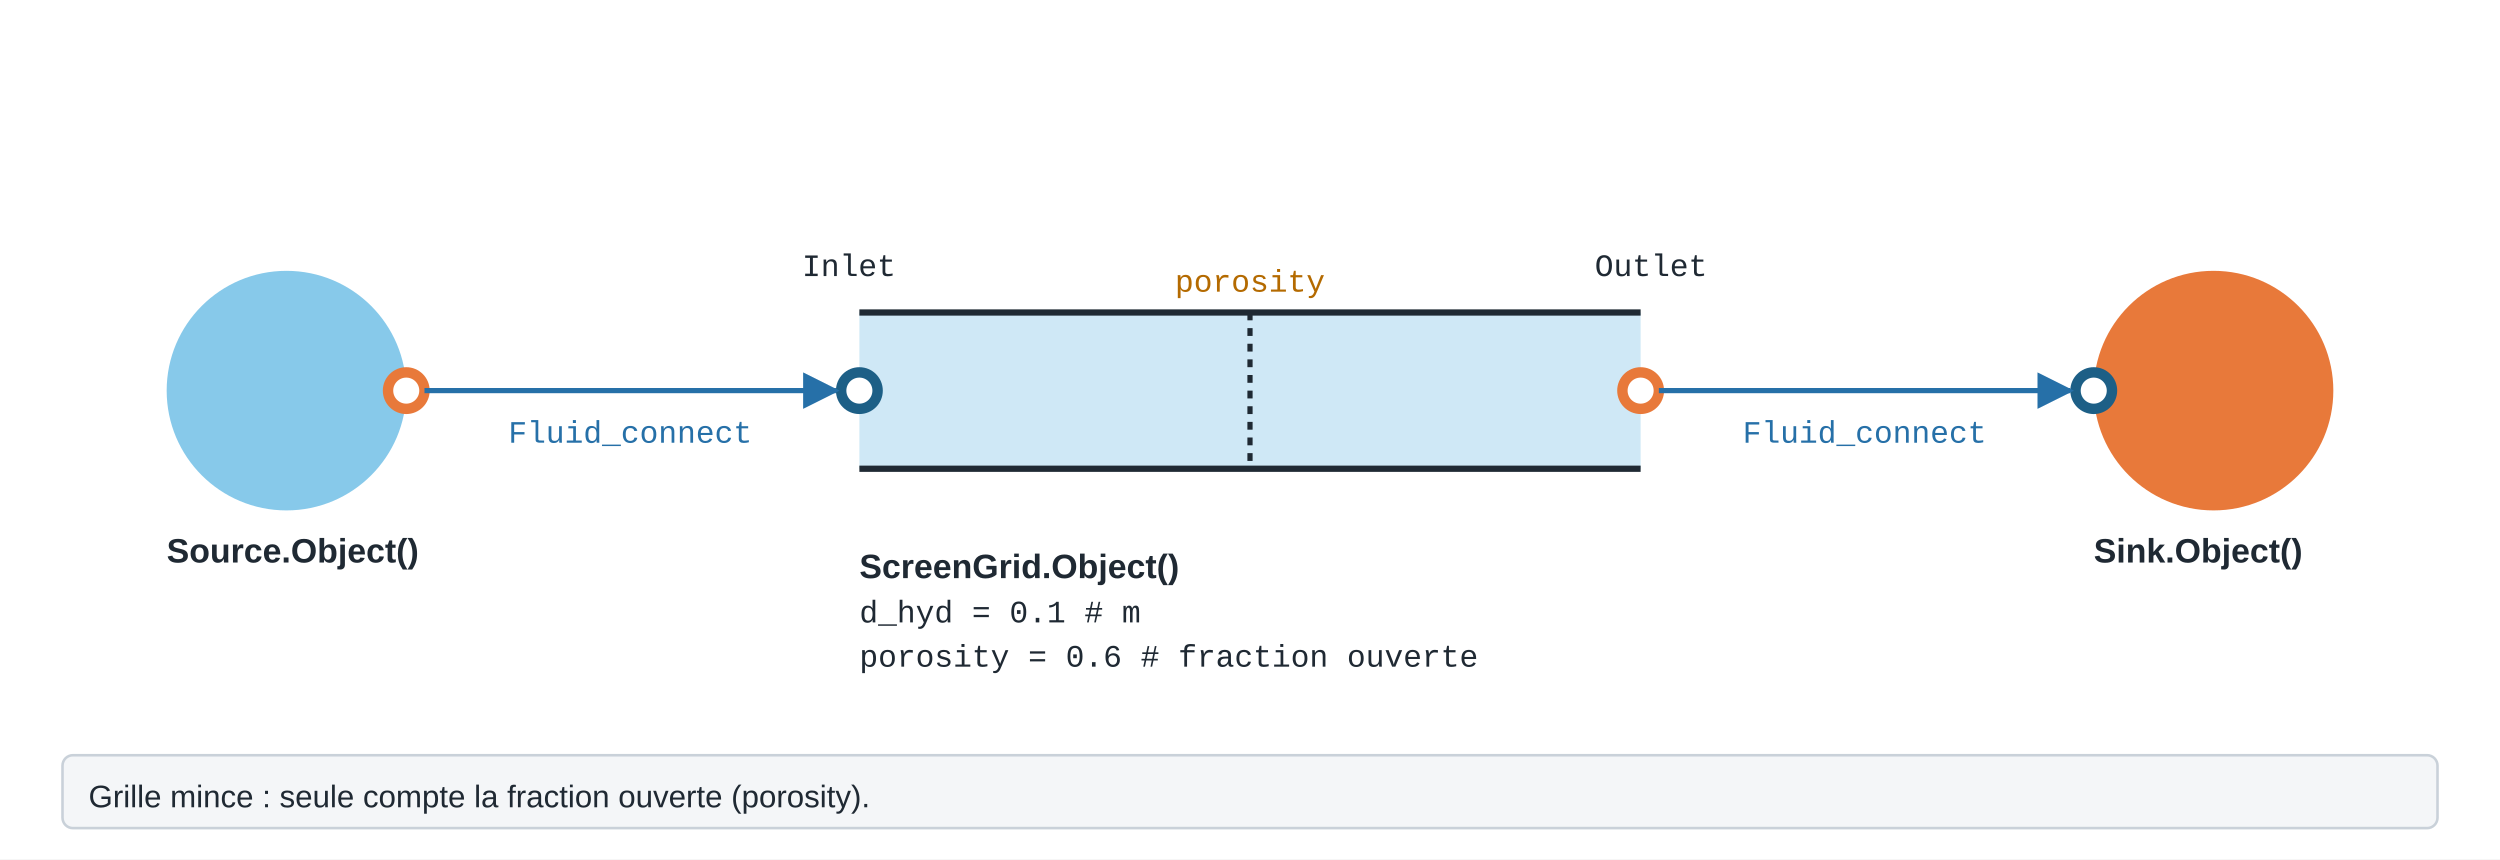
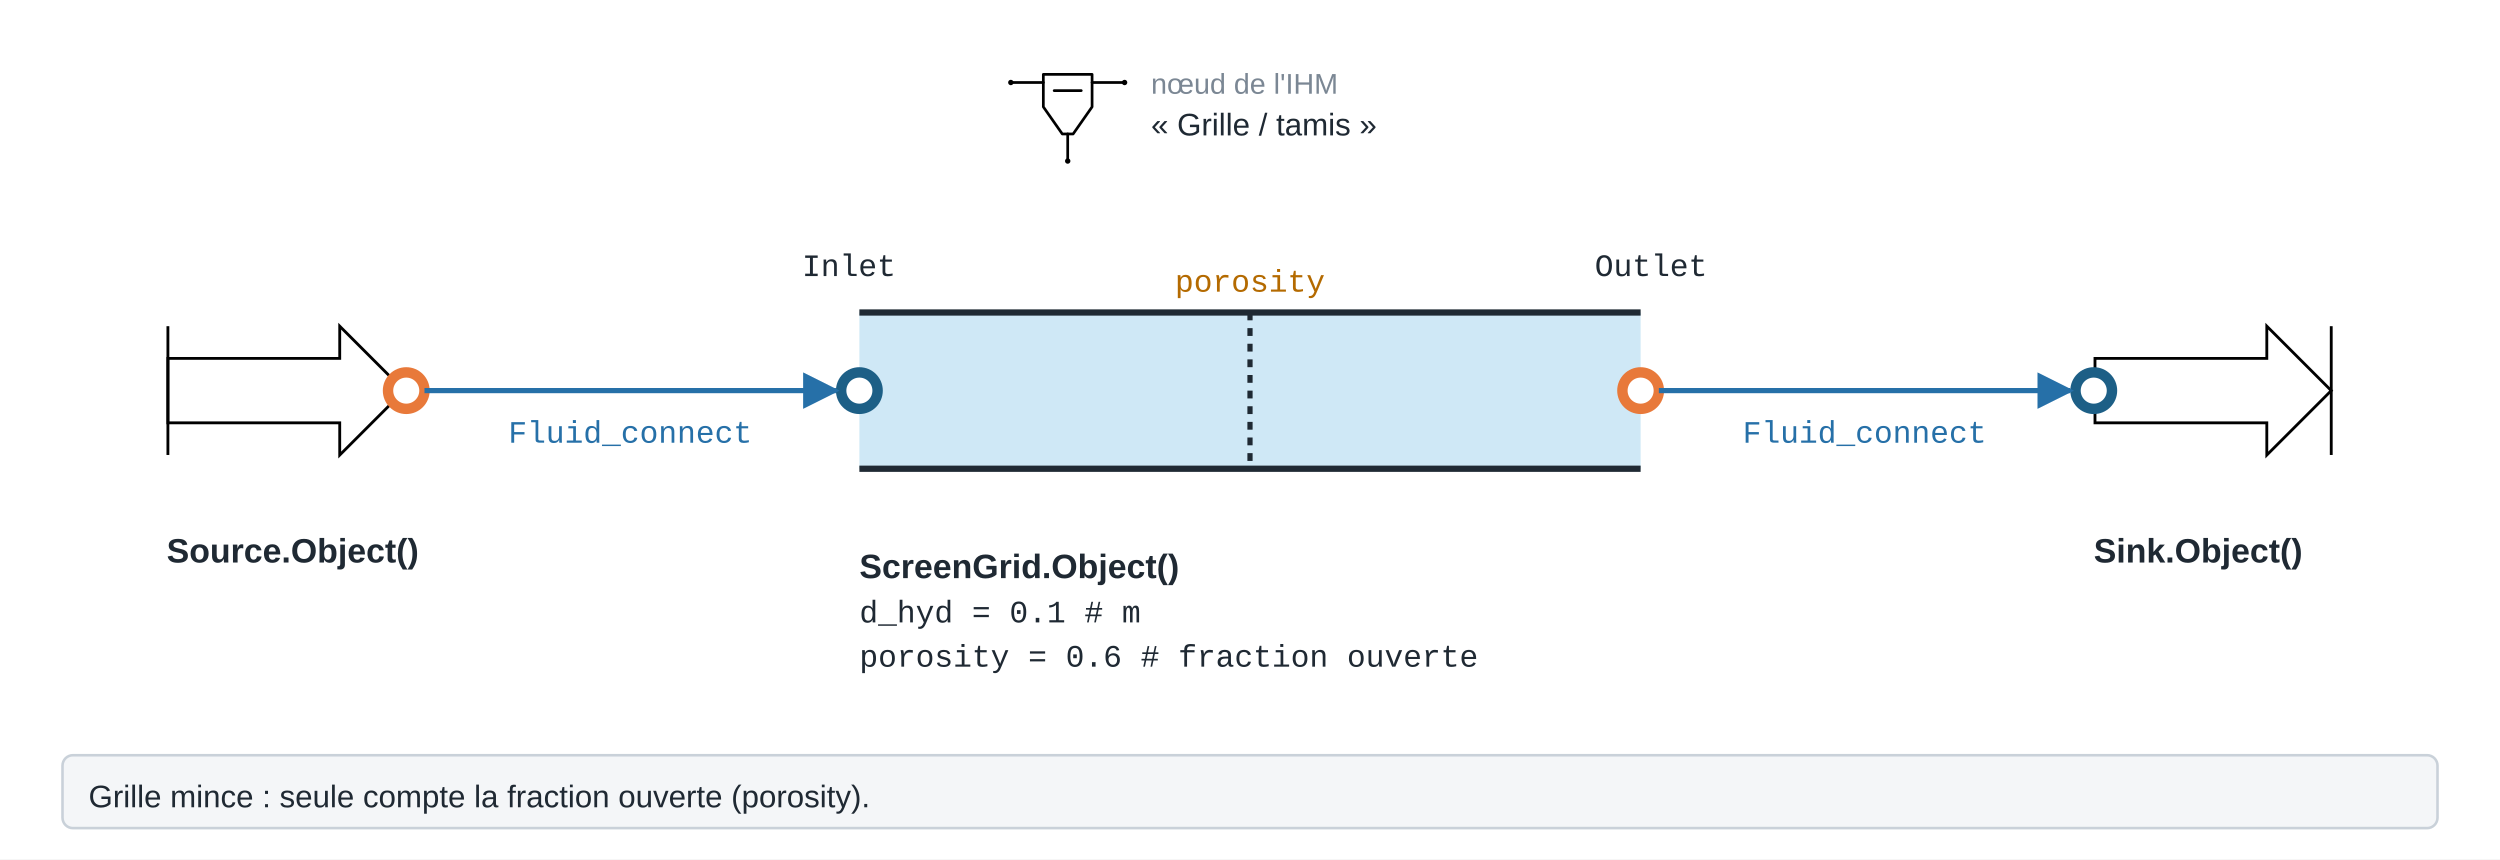
<svg xmlns="http://www.w3.org/2000/svg" width="960" height="330" viewBox="0 0 960 330" role="img" aria-label="Grille ou tamis">
  <defs>
    <marker id="fleche" viewBox="0 0 10 10" refX="9" refY="5" markerWidth="7" markerHeight="7" orient="auto-start-end">
      <path d="M 0 0 L 10 5 L 0 10 z" fill="#1f2933" />
    </marker>
    <marker id="fleche_cote" viewBox="0 0 10 10" refX="9" refY="5" markerWidth="6" markerHeight="6" orient="auto-start-end">
      <path d="M 0 0 L 10 5 L 0 10 z" fill="#b46a00" />
    </marker>
    <marker id="fleche_flux" viewBox="0 0 10 10" refX="9" refY="5" markerWidth="7" markerHeight="7" orient="auto-start-end">
      <path d="M 0 0 L 10 5 L 0 10 z" fill="#2670a8" />
    </marker>
  </defs>
  <rect width="960" height="330" fill="#ffffff" />
-   <circle cx="110.0" cy="150.0" r="46.0" fill="#87c9ea" stroke="none" stroke-width="0.0" />
+   <g transform="translate(64.00 123.83) scale(0.3172)">
+     <g transform="translate(-91 -451)">
+       <path d="M92.5 494.5 300.5 494.5 300.5 455.5 378.5 533.5 300.5 611.501 300.5 572.501 92.5 572.501Z" stroke="#000000" stroke-width="3.438" stroke-miterlimit="8" fill="none" fill-rule="evenodd" />
+       <path d="M92.5 455.5 92.5 611.405" stroke="#000000" stroke-width="3.438" stroke-miterlimit="8" fill="none" fill-rule="evenodd" />
+     </g>
+   </g>
  <text x="64.0" y="216.0" fill="#1f2933" text-anchor="start" font-family="Segoe UI, Arial, Helvetica, sans-serif" font-size="13" font-weight="600">Source.Object()</text>
  <circle cx="156.0" cy="150.0" r="7.0" fill="#ffffff" stroke="#e8793a" stroke-width="4" />
-   <circle cx="850.0" cy="150.0" r="46.0" fill="#e8793a" stroke="none" stroke-width="0.0" />
+   <g transform="translate(804.00 123.83) scale(0.3172)">
+     <g transform="translate(-91 -671)">
+       <path d="M92.5 714.5 300.5 714.5 300.5 675.5 378.5 753.5 300.5 831.501 300.5 792.501 92.5 792.501Z" stroke="#000000" stroke-width="3.438" stroke-miterlimit="8" fill="none" fill-rule="evenodd" />
+       <path d="M378.5 675.5 378.5 831.405" stroke="#000000" stroke-width="3.438" stroke-miterlimit="8" fill="none" fill-rule="evenodd" />
+     </g>
+   </g>
  <text x="804.0" y="216.0" fill="#1f2933" text-anchor="start" font-family="Segoe UI, Arial, Helvetica, sans-serif" font-size="13" font-weight="600">Sink.Object()</text>
+   <g transform="translate(384.00 14.00) scale(0.52)">
+     <g fill="none" stroke="#000000" stroke-width="2" stroke-linecap="round" stroke-linejoin="round">
+       <polygon points="32,28 68,28 68,52 54,72 46,72 32,52" />
+       <line x1="40" y1="40" x2="60" y2="40" />
+       <line x1="32" y1="34" x2="8" y2="34" />
+       <line x1="68" y1="34" x2="92" y2="34" />
+       <line x1="50" y1="72" x2="50" y2="92" />
+     </g>
+     <g class="ports">
+       <circle class="port" cx="8" cy="34" r="2.0" fill="#000000" stroke="none" data-port="port-w" data-dir="w" data-role="inlet" />
+       <circle class="port" cx="92" cy="34" r="2.0" fill="#000000" stroke="none" data-port="port-e" data-dir="e" data-role="outlet" />
+       <circle class="port" cx="50" cy="92" r="2.0" fill="#000000" stroke="none" data-port="port-s" data-dir="s" data-role="outlet" />
+     </g>
+   </g>
+   <text x="442.0" y="36.0" fill="#7b8794" text-anchor="start" font-family="Segoe UI, Arial, Helvetica, sans-serif" font-size="11">nœud de l'IHM</text>
+   <text x="442.0" y="52.0" fill="#1f2933" text-anchor="start" font-family="Segoe UI, Arial, Helvetica, sans-serif" font-size="12">« Grille / tamis »</text>
  <circle cx="804.0" cy="150.0" r="7.0" fill="#ffffff" stroke="#1d5f86" stroke-width="4" />
  <rect x="330.0" y="120.0" width="300.0" height="60.0" rx="0" fill="#cfe8f6" stroke="none" stroke-width="0" />
  <line x1="330.0" y1="120.0" x2="630.0" y2="120.0" stroke="#1f2933" stroke-width="2.4" />
  <line x1="330.0" y1="180.0" x2="630.0" y2="180.0" stroke="#1f2933" stroke-width="2.4" />
  <line x1="480.0" y1="120.0" x2="480.0" y2="180.0" stroke="#1f2933" stroke-width="2.0" stroke-dasharray="3 3" />
  <text x="480.0" y="112.0" fill="#b46a00" text-anchor="middle" font-family="Consolas, Courier New, monospace" font-size="12">porosity</text>
  <circle cx="330.0" cy="150.0" r="7.0" fill="#ffffff" stroke="#1d5f86" stroke-width="4" />
  <circle cx="630.0" cy="150.0" r="7.0" fill="#ffffff" stroke="#e8793a" stroke-width="4" />
  <text x="326.0" y="106.0" fill="#1f2933" text-anchor="middle" font-family="Consolas, Courier New, monospace" font-size="12">Inlet</text>
  <text x="634.0" y="106.0" fill="#1f2933" text-anchor="middle" font-family="Consolas, Courier New, monospace" font-size="12">Outlet</text>
  <polyline points="163.00,150.00 321.00,150.00" fill="none" stroke="#2670a8" stroke-width="2.0" stroke-linejoin="round" marker-end="url(#fleche_flux)" />
  <text x="242.0" y="170.0" fill="#2670a8" text-anchor="middle" font-family="Consolas, Courier New, monospace" font-size="12">Fluid_connect</text>
  <polyline points="637.00,150.00 795.00,150.00" fill="none" stroke="#2670a8" stroke-width="2.0" stroke-linejoin="round" marker-end="url(#fleche_flux)" />
  <text x="716.0" y="170.0" fill="#2670a8" text-anchor="middle" font-family="Consolas, Courier New, monospace" font-size="12">Fluid_connect</text>
  <text x="330.0" y="222.0" fill="#1f2933" text-anchor="start" font-family="Segoe UI, Arial, Helvetica, sans-serif" font-size="13" font-weight="600">ScreenGrid.Object()</text>
  <text x="330.0" y="239.0" fill="#1f2933" text-anchor="start" font-family="Consolas, Courier New, monospace" font-size="12">d_hyd = 0.1        # m</text>
  <text x="330.0" y="256.0" fill="#1f2933" text-anchor="start" font-family="Consolas, Courier New, monospace" font-size="12">porosity = 0.6     # fraction ouverte</text>
  <rect x="24.0" y="290.0" width="912.0" height="28.0" rx="4" fill="#f4f6f8" stroke="#c9d1d9" stroke-width="1.0" />
  <text x="34.0" y="310.0" fill="#1f2933" text-anchor="start" font-family="Segoe UI, Arial, Helvetica, sans-serif" font-size="12">Grille mince : seule compte la fraction ouverte (porosity).</text>
</svg>
